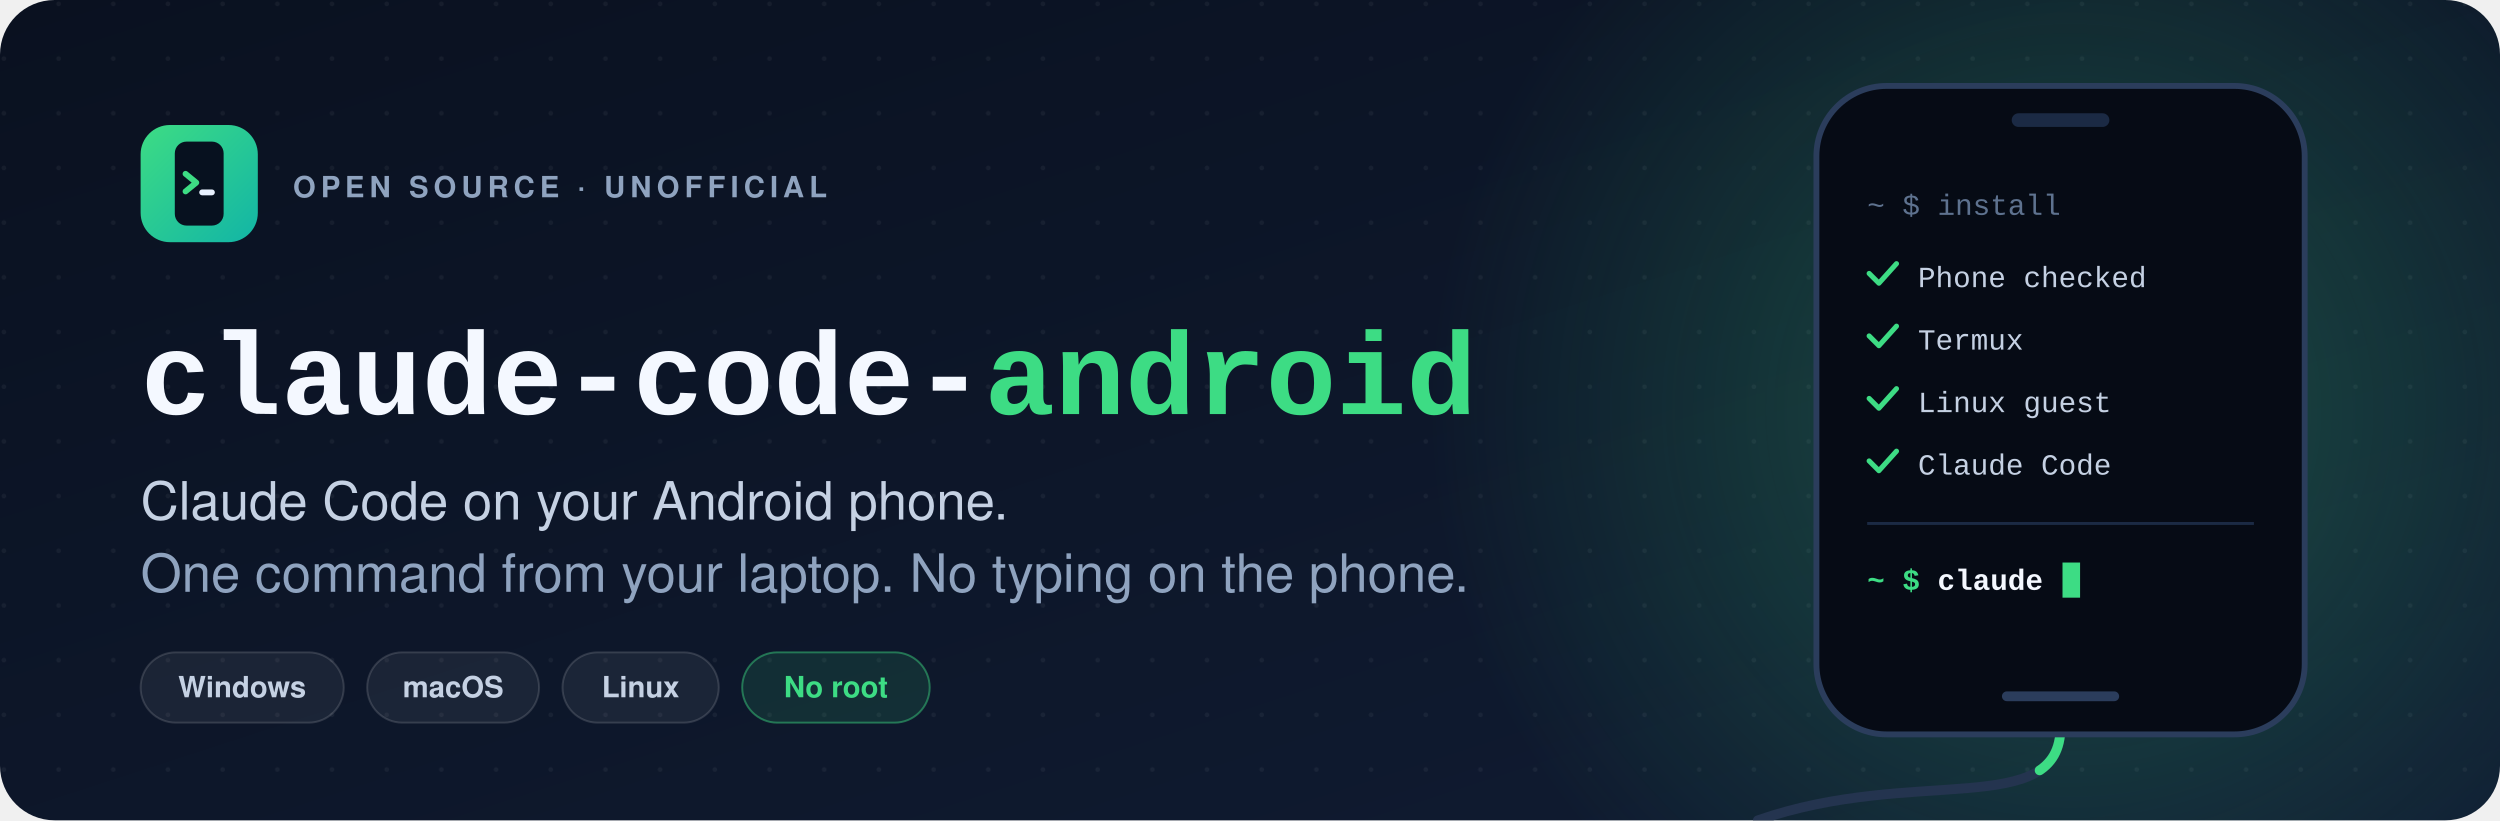
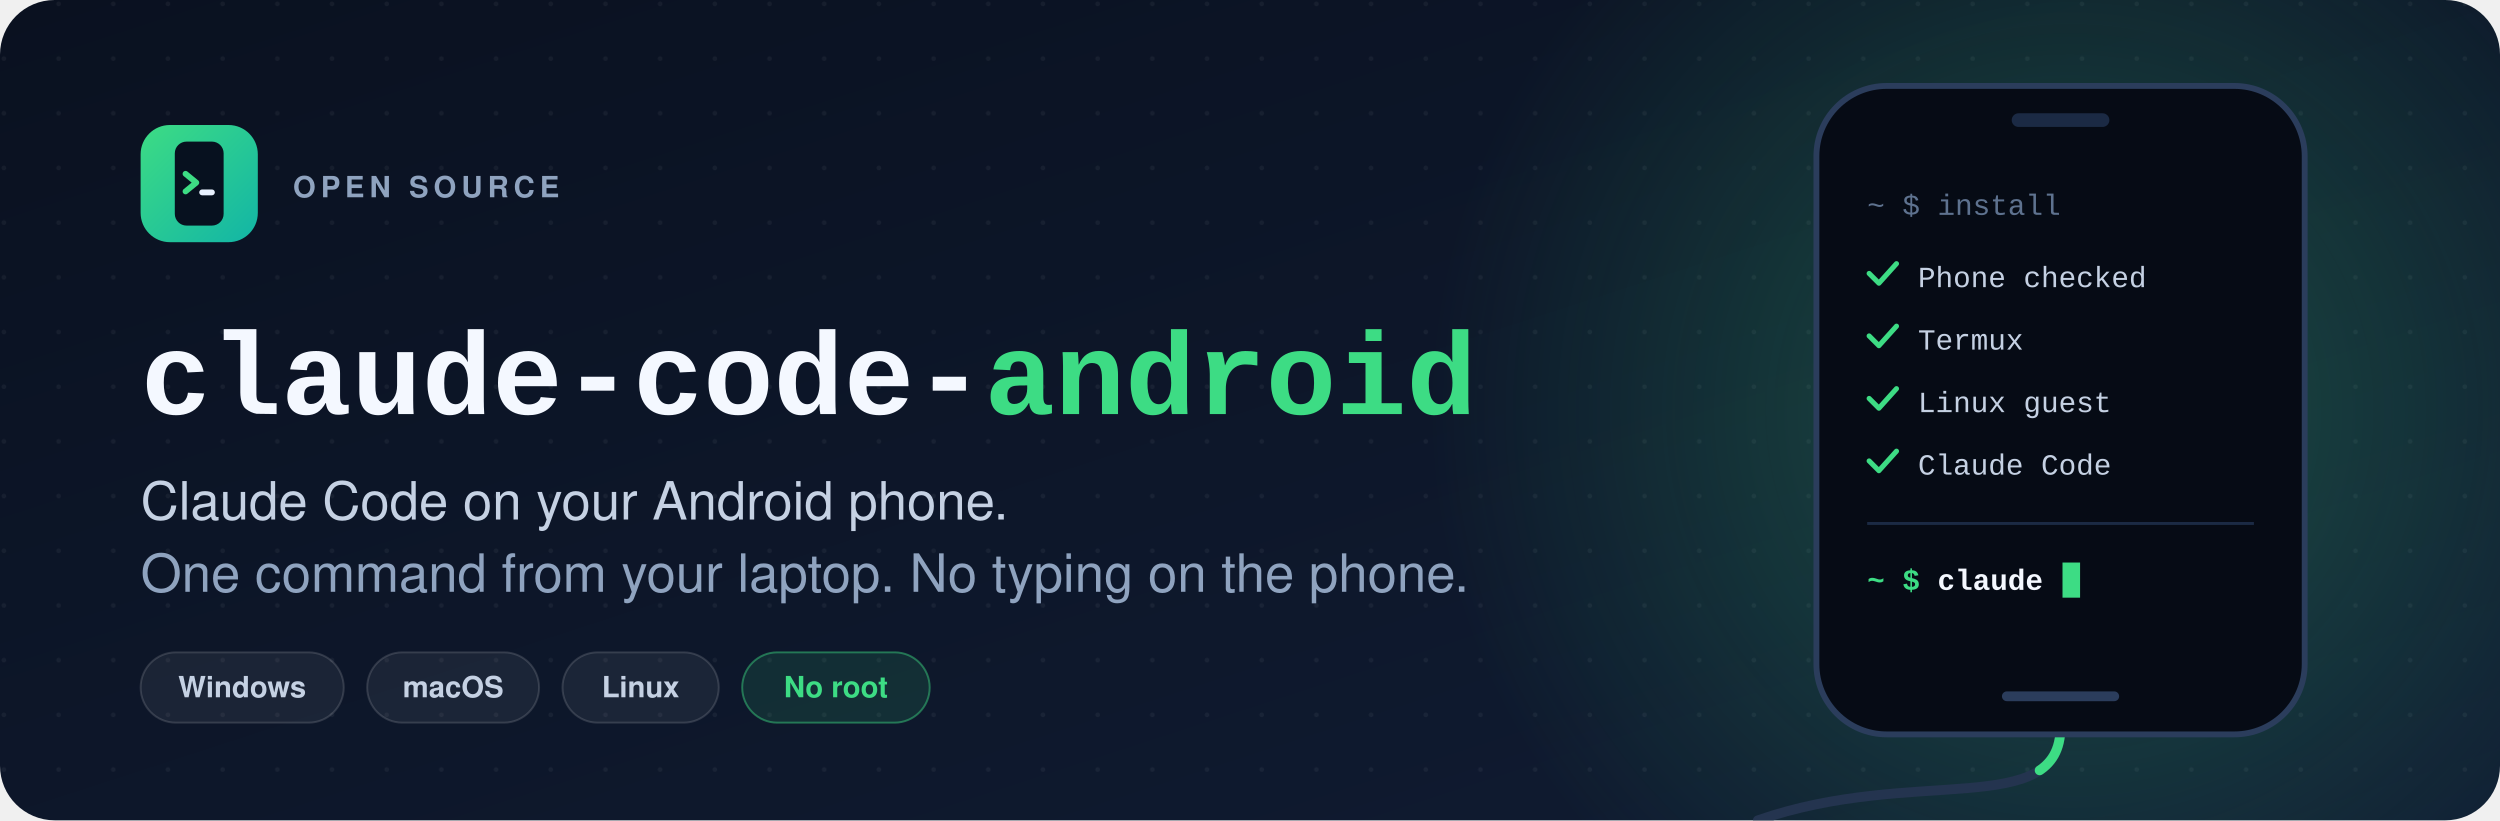
<svg xmlns="http://www.w3.org/2000/svg" viewBox="0 0 1280 420" width="1280" height="420" role="img" aria-label="claude-code-android: Claude Code on your Android phone. One command from your laptop.">
  <defs>
    <linearGradient id="bg" x1="0" y1="0" x2="1" y2="1">
      <stop offset="0" stop-color="#0A1120" />
      <stop offset="1" stop-color="#101C33" />
    </linearGradient>
    <linearGradient id="mark" x1="0" y1="0" x2="1" y2="1">
      <stop offset="0" stop-color="#3DDC84" />
      <stop offset="1" stop-color="#12B5A6" />
    </linearGradient>
    <radialGradient id="glow" cx="0.5" cy="0.5" r="0.5">
      <stop offset="0" stop-color="#3DDC84" stop-opacity="0.28" />
      <stop offset="1" stop-color="#3DDC84" stop-opacity="0" />
    </radialGradient>
    <pattern id="dots" width="28" height="28" patternUnits="userSpaceOnUse">
      <circle cx="2" cy="2" r="1.2" fill="#FFFFFF" fill-opacity="0.05" />
    </pattern>
    <clipPath id="card">
      <rect width="1280" height="420" rx="28" />
    </clipPath>
    <style>
      .sans { font-family: -apple-system, BlinkMacSystemFont, "Segoe UI", Helvetica, Arial, sans-serif; }
      .mono { font-family: ui-monospace, SFMono-Regular, "SF Mono", Menlo, Consolas, "Liberation Mono", monospace; }
      .cursor { animation: blink 1.1s steps(1) infinite; }
      @keyframes blink { 50% { opacity: 0; } }
      .pulse { animation: travel 2.6s linear infinite; }
      @keyframes travel { from { stroke-dashoffset: 260; } to { stroke-dashoffset: 0; } }
      @media (prefers-reduced-motion: reduce) { .cursor, .pulse { animation: none; } }
    </style>
  </defs>
  <g clip-path="url(#card)">
    <rect width="1280" height="420" fill="url(#bg)" />
    <rect width="1280" height="420" fill="url(#dots)" />
    <circle cx="1060" cy="210" r="330" fill="url(#glow)" />
    <g transform="translate(72 64)">
      <rect width="60" height="60" rx="15" fill="url(#mark)" />
      <rect x="17.5" y="8.5" width="25" height="43" rx="6" fill="#07111F" />
      <path d="M23 25 l5.5 4.5 -5.5 4.5" fill="none" stroke="#3DDC84" stroke-width="3" stroke-linecap="round" stroke-linejoin="round" />
      <rect x="30" y="33" width="8" height="3" rx="1.5" fill="#E8F1FF" />
    </g>
-     <text x="150" y="101" class="sans" font-size="15" font-weight="600" letter-spacing="2.6" fill="#8FA3BF">OPEN SOURCE  ·  UNOFFICIAL</text>
+     <text x="150" y="101" class="sans" font-size="15" font-weight="600" letter-spacing="2.6" fill="#8FA3BF">OPEN SOURCE</text>
    <text x="72" y="212" class="mono" font-size="60" font-weight="700" fill="#F4F8FF">claude-code-<tspan fill="#3DDC84">android</tspan>
    </text>
    <text x="72" y="266" class="sans" font-size="27" fill="#C5D1E3">Claude Code on your Android phone.</text>
    <text x="72" y="303" class="sans" font-size="27" fill="#8FA3BF">One command from your laptop. No typing on the phone.</text>
    <g class="sans" font-size="15" font-weight="600" fill="#C5D1E3">
      <rect x="72" y="334" width="104" height="36" rx="18" fill="#FFFFFF" fill-opacity="0.06" stroke="#FFFFFF" stroke-opacity="0.14" />
      <text x="124" y="357" text-anchor="middle">Windows</text>
      <rect x="188" y="334" width="88" height="36" rx="18" fill="#FFFFFF" fill-opacity="0.06" stroke="#FFFFFF" stroke-opacity="0.14" />
      <text x="232" y="357" text-anchor="middle">macOS</text>
      <rect x="288" y="334" width="80" height="36" rx="18" fill="#FFFFFF" fill-opacity="0.06" stroke="#FFFFFF" stroke-opacity="0.14" />
      <text x="328" y="357" text-anchor="middle">Linux</text>
      <rect x="380" y="334" width="96" height="36" rx="18" fill="#3DDC84" fill-opacity="0.12" stroke="#3DDC84" stroke-opacity="0.45" />
      <text x="428" y="357" text-anchor="middle" fill="#3DDC84">No root</text>
    </g>
    <path d="M1055 372 C1055 420 980 392 900 420" fill="none" stroke="#24344F" stroke-width="5" stroke-linecap="round" />
    <path class="pulse" d="M1055 372 C1055 420 980 392 900 420" fill="none" stroke="#3DDC84" stroke-width="5" stroke-linecap="round" stroke-dasharray="26 234" />
    <g transform="translate(930 44)">
      <rect width="250" height="332" rx="36" fill="#060B15" stroke="#2B3D5C" stroke-width="3" />
      <rect x="100" y="14" width="50" height="7" rx="3.5" fill="#1B2A44" />
      <g class="mono" font-size="15">
        <text x="26" y="66" fill="#5E728F">~ $ install</text>
        <g fill="none" stroke="#3DDC84" stroke-width="2.6" stroke-linecap="round" stroke-linejoin="round">
          <path d="M27 96 l5 5 9 -10" />
          <path d="M27 128 l5 5 9 -10" />
          <path d="M27 160 l5 5 9 -10" />
          <path d="M27 192 l5 5 9 -10" />
        </g>
        <text x="52" y="103" fill="#C5D1E3">Phone checked</text>
        <text x="52" y="135" fill="#C5D1E3">Termux</text>
        <text x="52" y="167" fill="#C5D1E3">Linux guest</text>
        <text x="52" y="199" fill="#C5D1E3">Claude Code</text>
        <line x1="26" y1="224" x2="224" y2="224" stroke="#1B2A44" stroke-width="1.5" />
        <text x="26" y="258" fill="#3DDC84" font-weight="700">~ $ <tspan fill="#F4F8FF">claude</tspan>
        </text>
        <rect class="cursor" x="126" y="244" width="9" height="18" fill="#3DDC84" />
      </g>
      <rect x="95" y="310" width="60" height="5" rx="2.5" fill="#2B3D5C" />
    </g>
  </g>
</svg>
